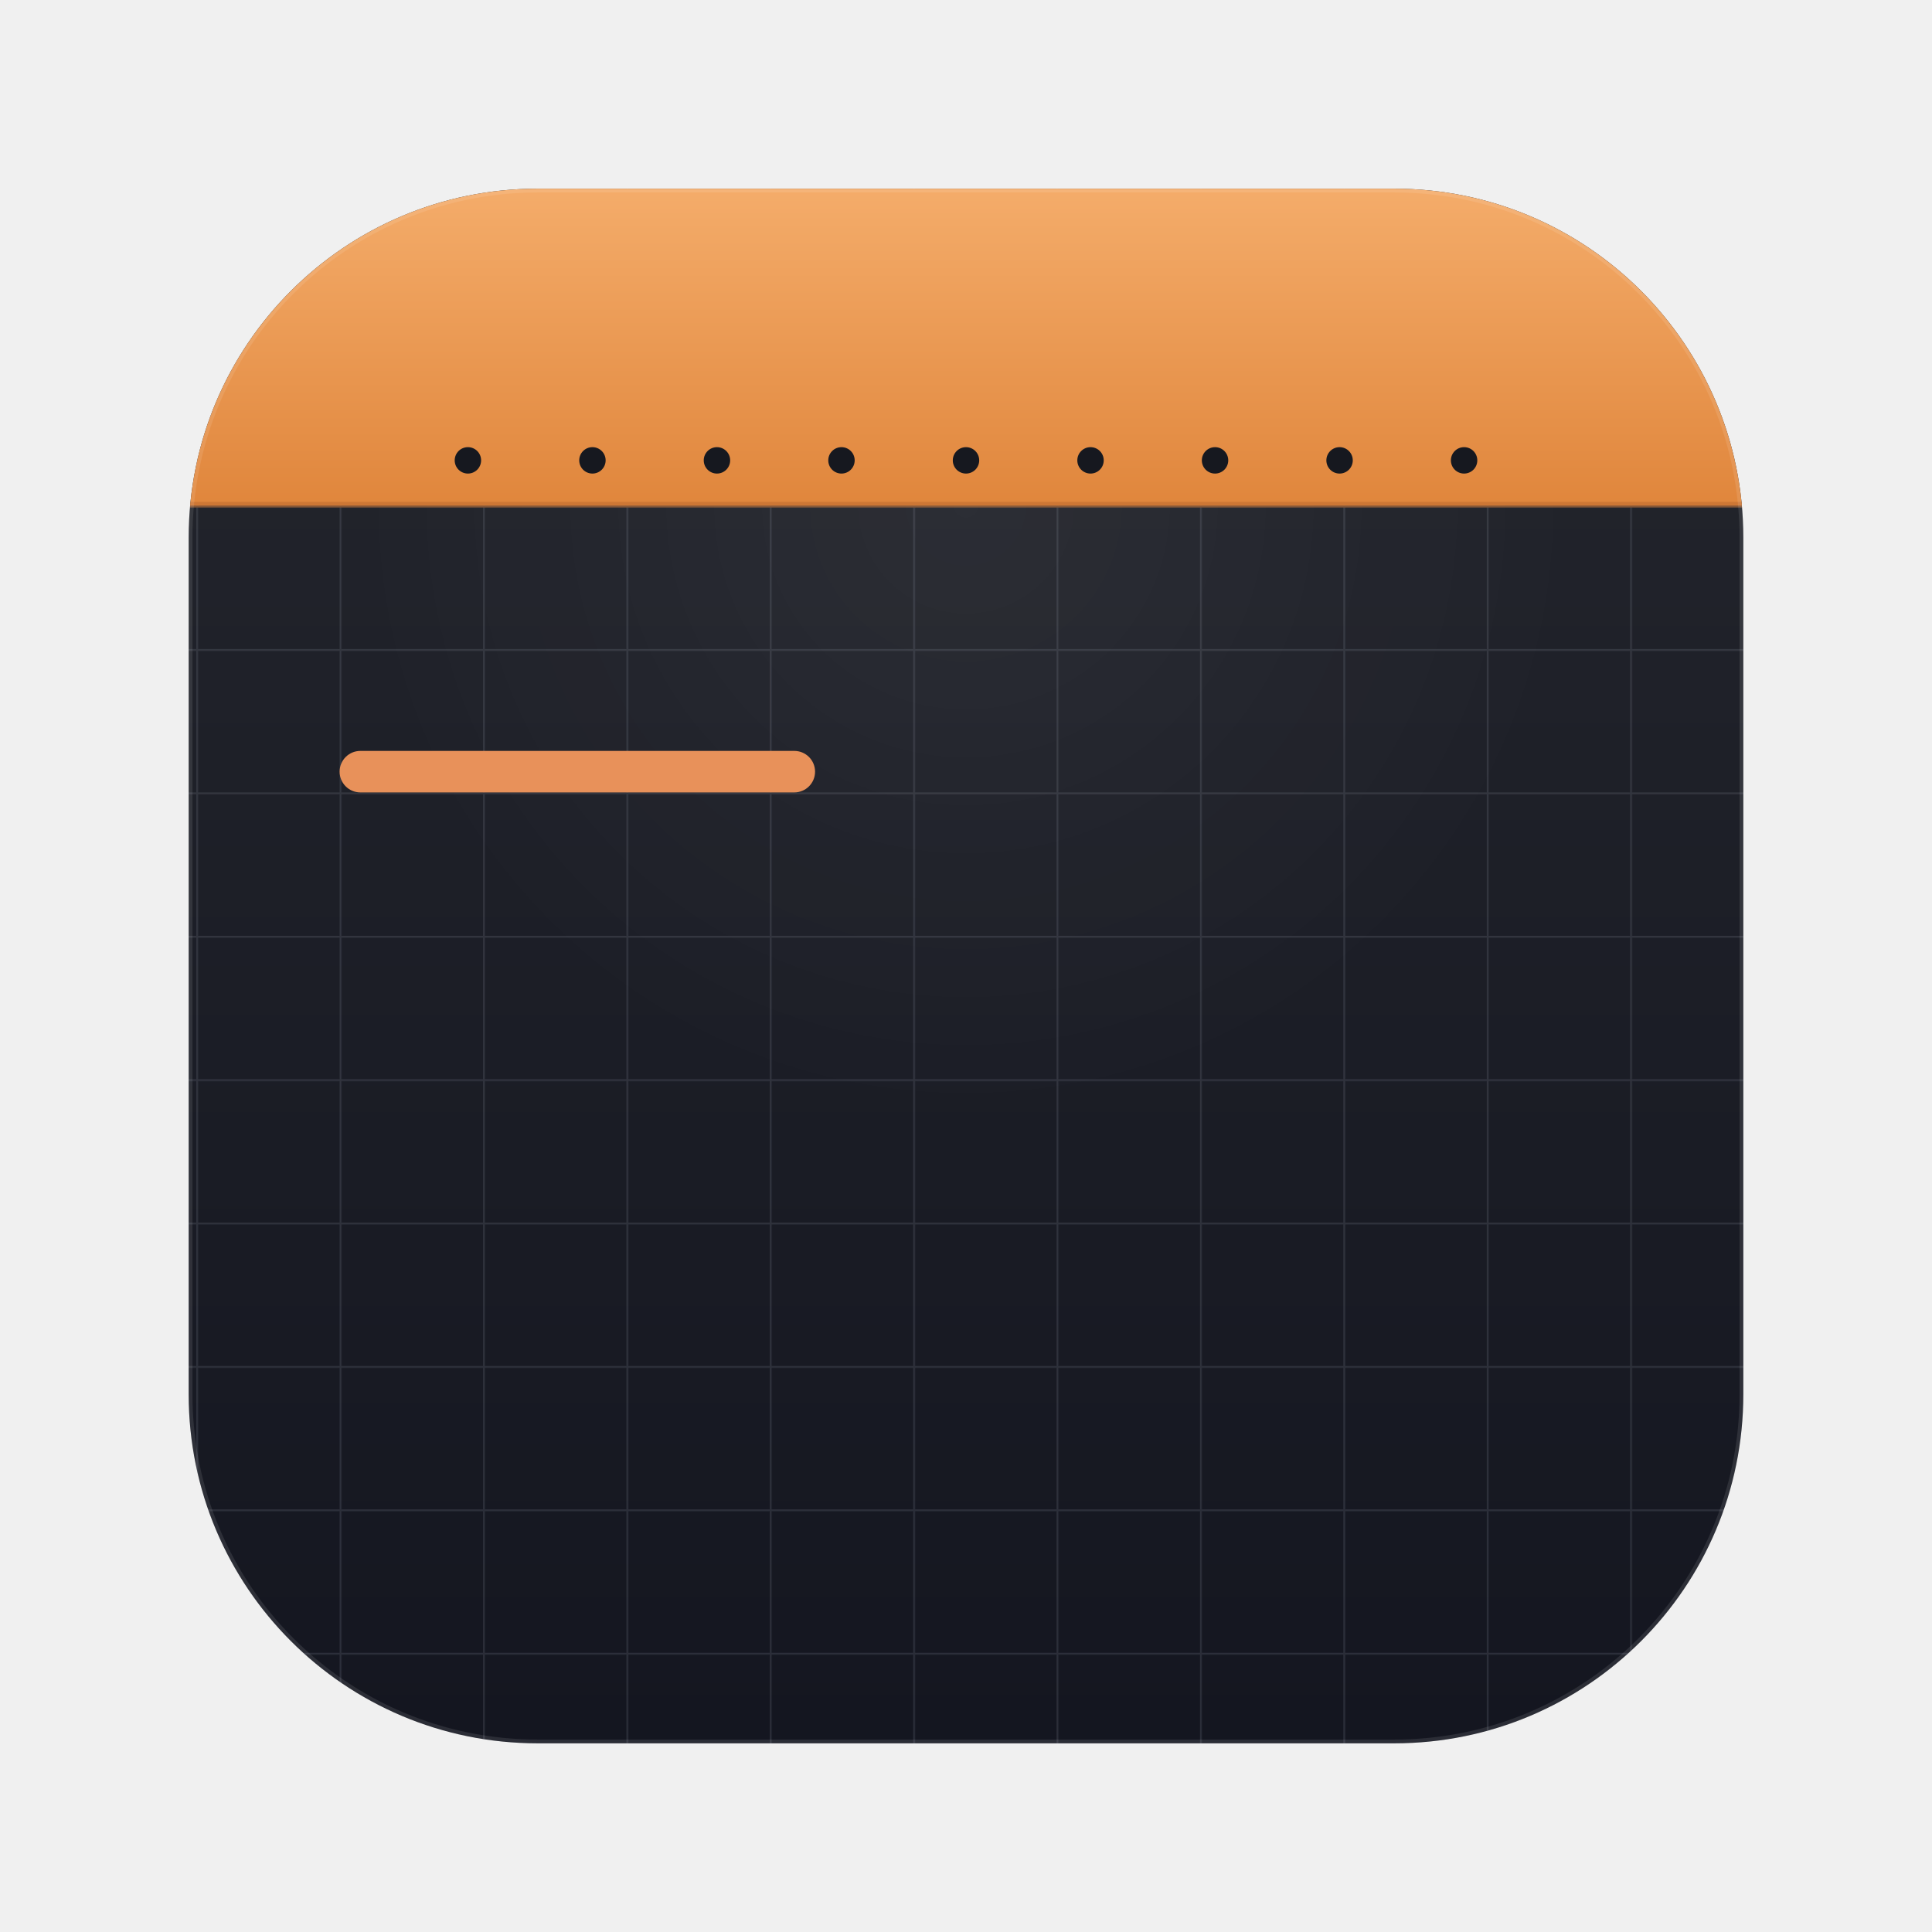
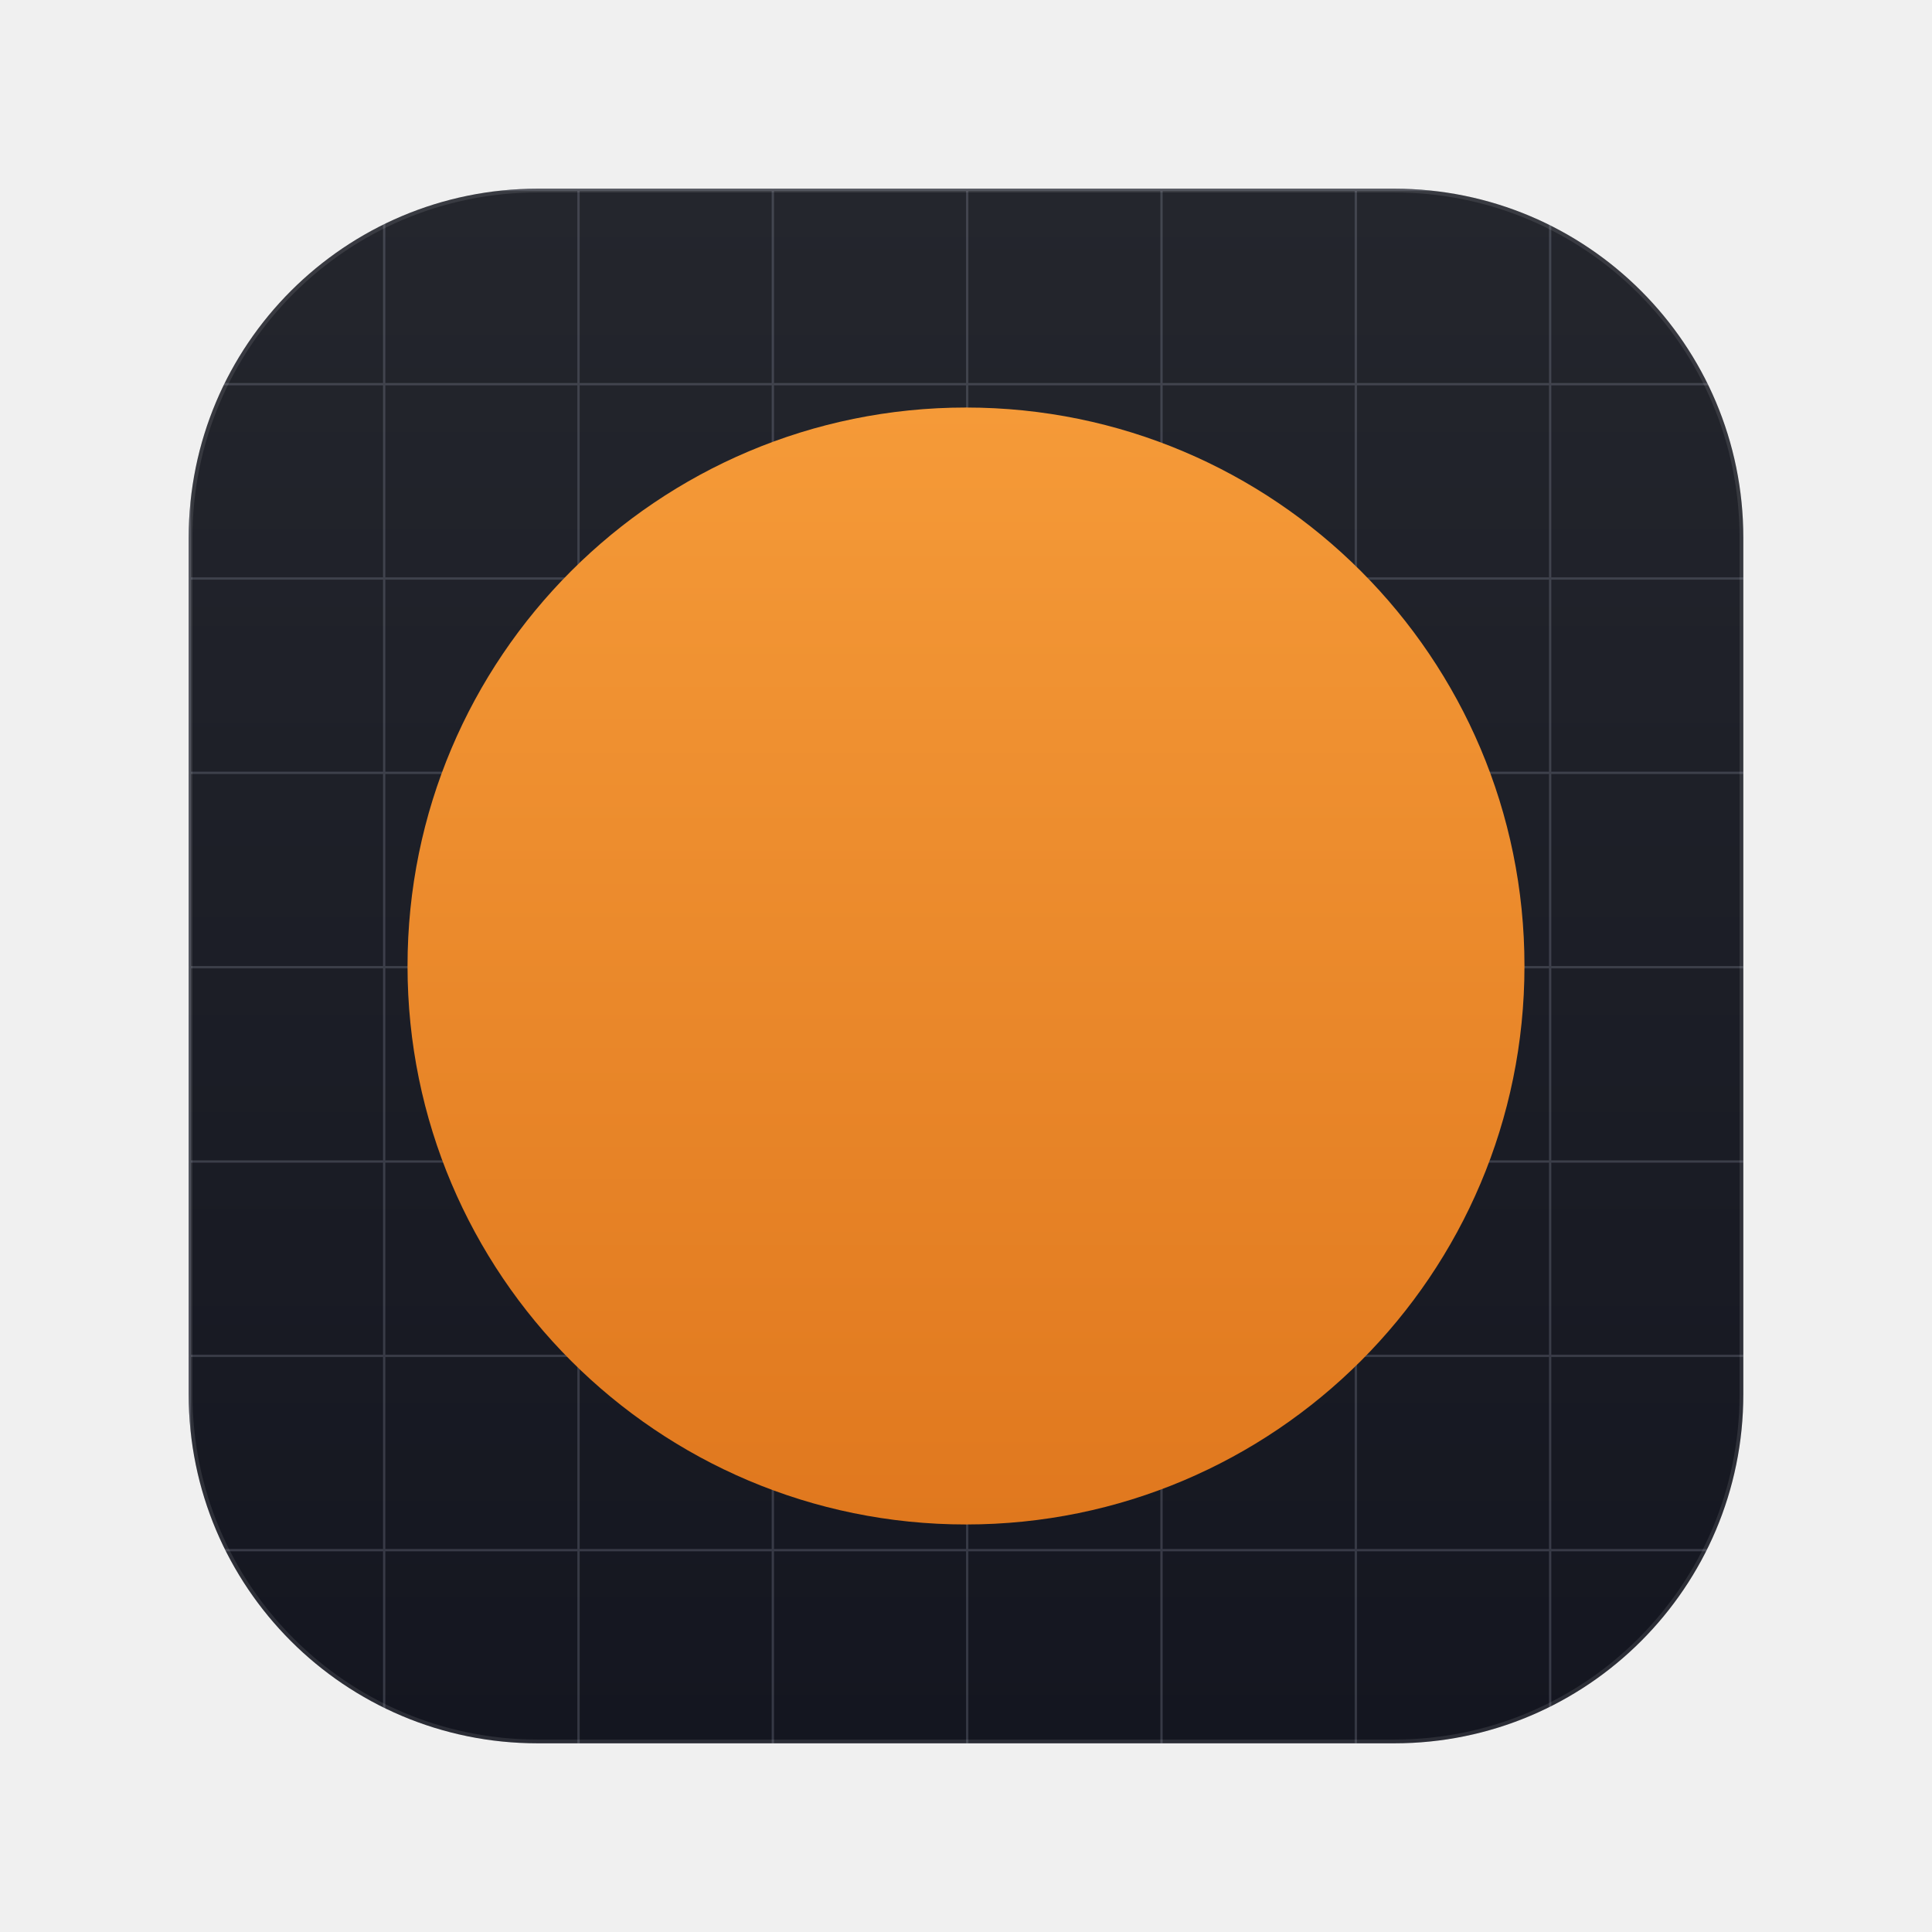
<svg xmlns="http://www.w3.org/2000/svg" width="1024" height="1024" viewBox="0 0 1024 1024" fill="none">
  <defs>
    <linearGradient id="body" x1="512" y1="100" x2="512" y2="924" gradientUnits="userSpaceOnUse">
      <stop stop-color="#24262D" />
      <stop offset="1" stop-color="#141620" />
    </linearGradient>
-     <linearGradient id="header" x1="512" y1="100" x2="512" y2="268" gradientUnits="userSpaceOnUse">
-       <stop stop-color="#F4AC6A" />
-       <stop offset="1" stop-color="#E0863C" />
+     <linearGradient id="disc" x1="512" y1="216" x2="512" y2="808" gradientUnits="userSpaceOnUse">
+       <stop stop-color="#F59A38" />
+       <stop offset="1" stop-color="#E0781E" />
    </linearGradient>
-     <radialGradient id="bodySheen" cx="512" cy="268" r="540" gradientUnits="userSpaceOnUse">
-       <stop stop-color="#FFFFFF" stop-opacity="0.05" />
-       <stop offset="0.6" stop-color="#FFFFFF" stop-opacity="0" />
-     </radialGradient>
-     <pattern id="paper" width="76" height="76" patternUnits="userSpaceOnUse" x="104" y="268">
-       <path d="M76 0 H0 V76" fill="none" stroke="#C9D2E4" stroke-opacity="0.12" stroke-width="2" />
+     <pattern id="paper" width="103" height="103" patternUnits="userSpaceOnUse" x="100" y="100">
+       <path d="M103 0 H0 V103" fill="none" stroke="#C9D2E4" stroke-opacity="0.18" stroke-width="2.5" />
    </pattern>
    <clipPath id="sq">
      <rect x="100" y="100" width="824" height="824" rx="185" ry="185" />
    </clipPath>
  </defs>
  <rect x="100" y="100" width="824" height="824" rx="185" ry="185" fill="url(#body)" />
  <g clip-path="url(#sq)">
    <rect x="100" y="100" width="824" height="824" fill="url(#paper)" />
-     <rect x="100" y="100" width="824" height="824" fill="url(#bodySheen)" />
-     <rect x="100" y="100" width="824" height="168" fill="url(#header)" />
-     <rect x="100" y="266" width="824" height="3" fill="#BD6B2F" opacity="0.55" />
-     <g fill="#16181F">
-       <circle cx="248" cy="244" r="7" />
-       <circle cx="314" cy="244" r="7" />
-       <circle cx="380" cy="244" r="7" />
-       <circle cx="446" cy="244" r="7" />
-       <circle cx="512" cy="244" r="7" />
-       <circle cx="578" cy="244" r="7" />
-       <circle cx="644" cy="244" r="7" />
-       <circle cx="710" cy="244" r="7" />
-       <circle cx="776" cy="244" r="7" />
-     </g>
-     <rect x="180" y="398" width="252" height="22" rx="11" fill="#E8915A" />
+     <circle cx="512" cy="512" r="296" fill="url(#disc)" />
  </g>
  <rect x="101" y="101" width="822" height="822" rx="184" ry="184" fill="none" stroke="#FFFFFF" stroke-opacity="0.10" stroke-width="2" />
</svg>
